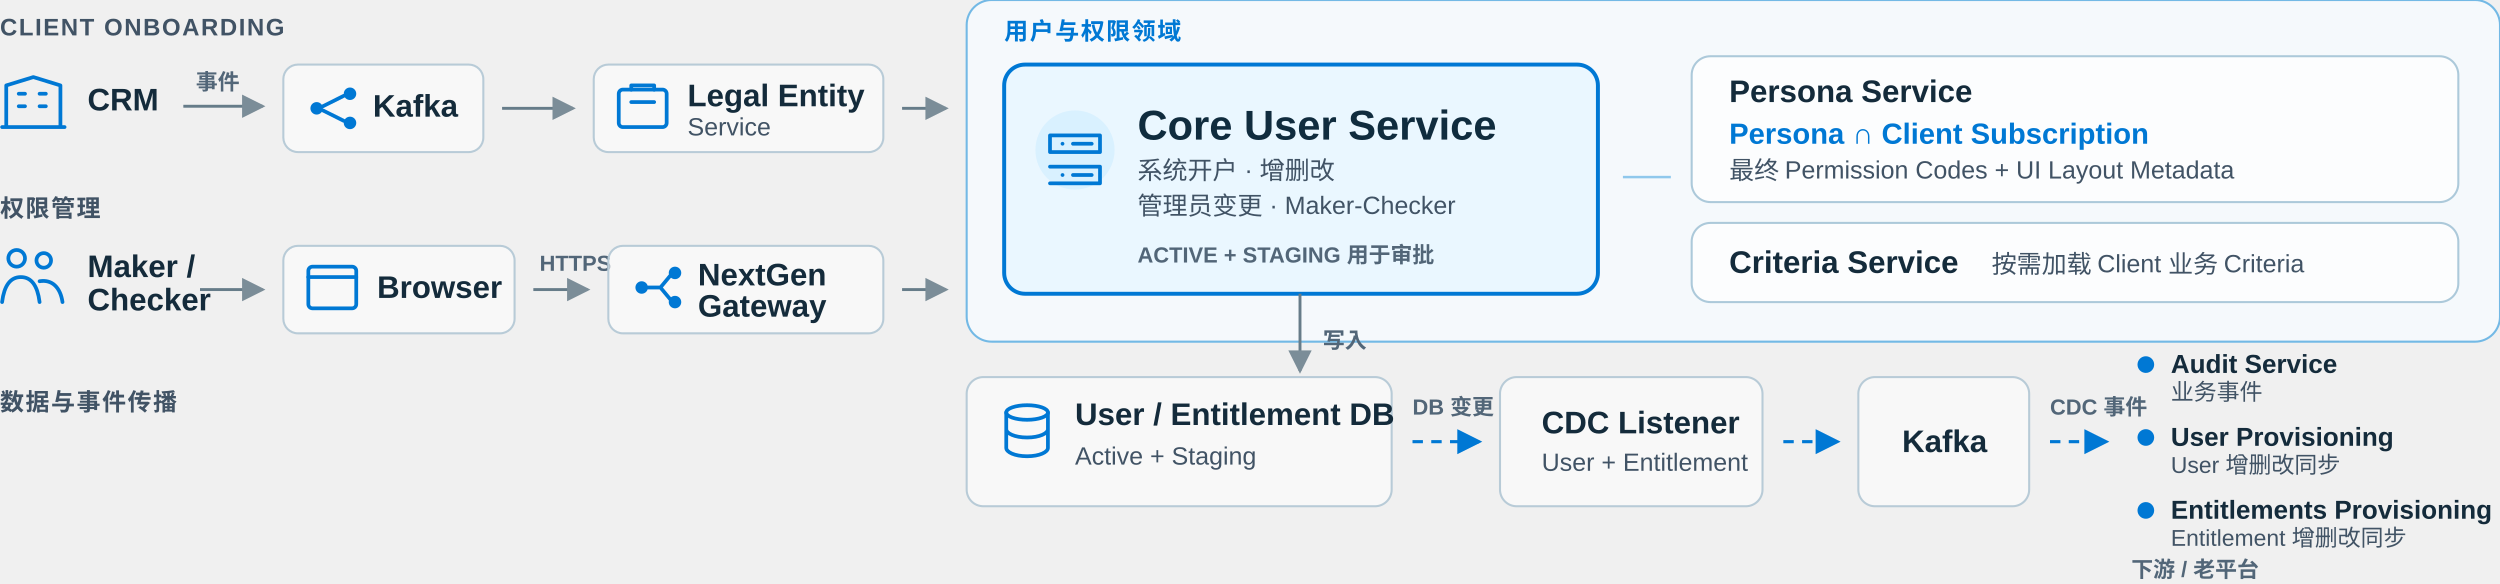
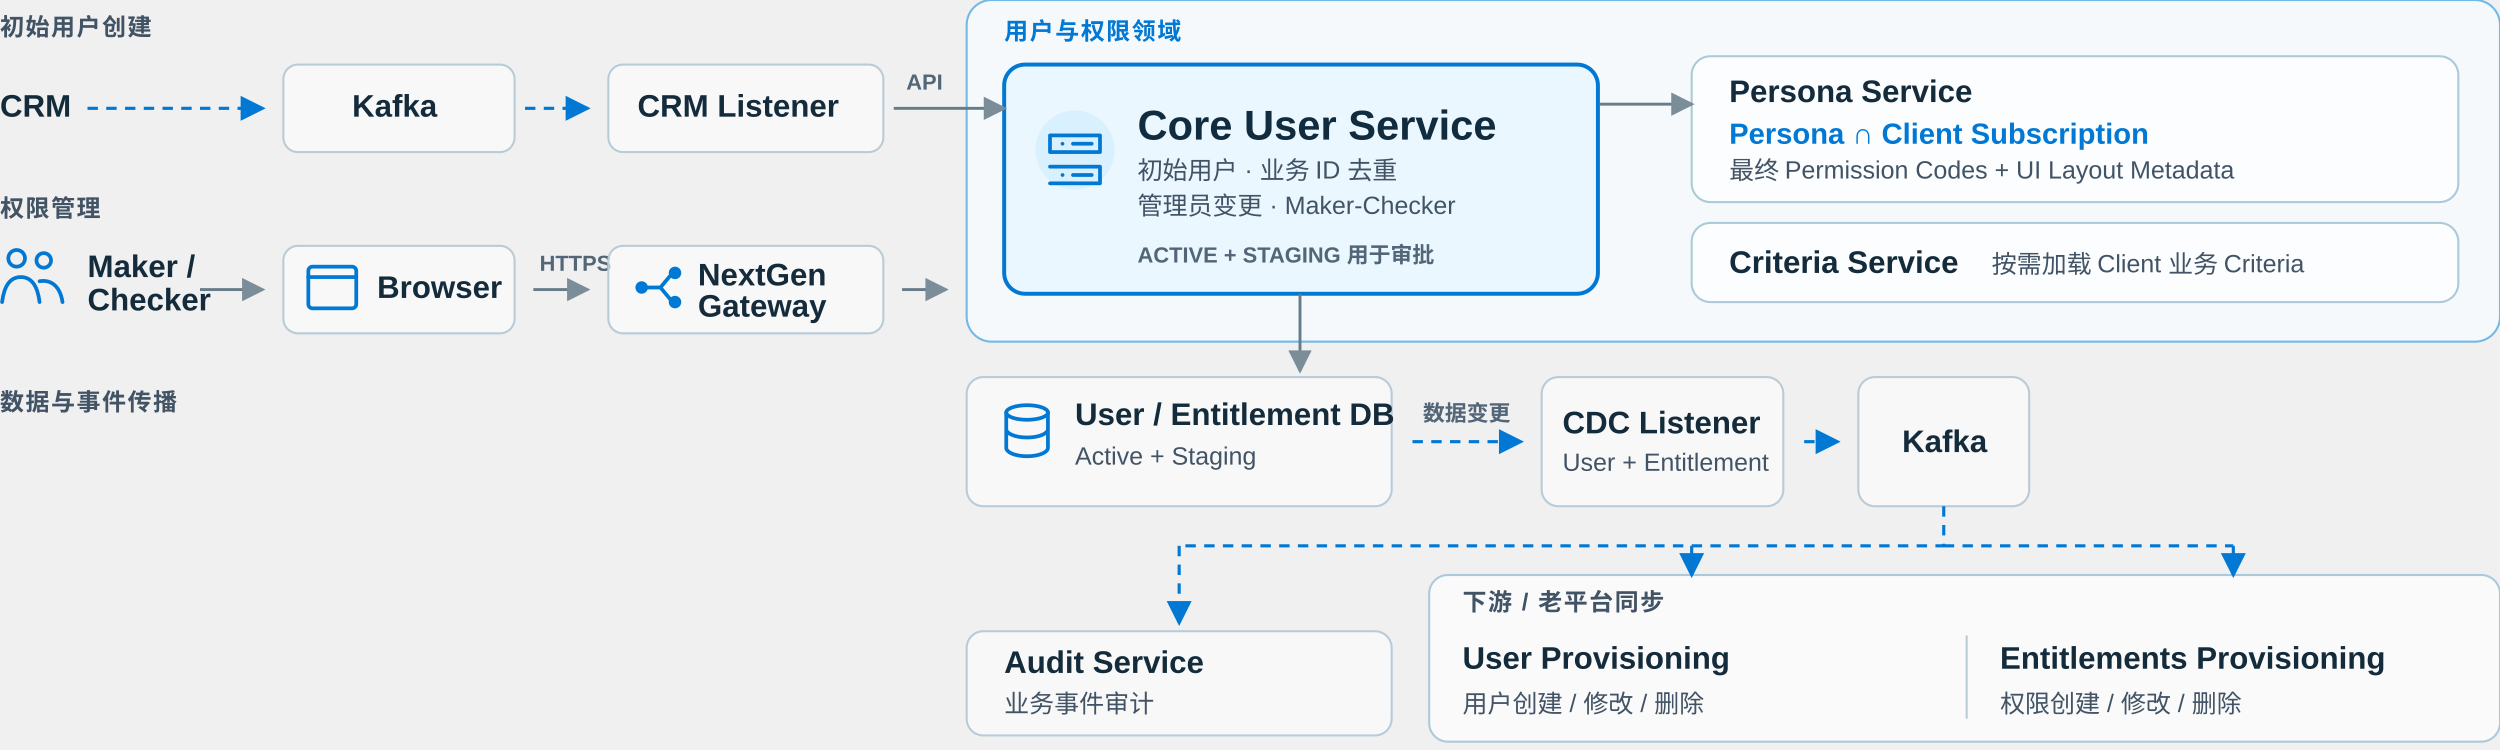
- <svg xmlns="http://www.w3.org/2000/svg" width="1200" height="280" viewBox="0 0 1200 280" role="img" aria-labelledby="title desc">
+ <svg xmlns="http://www.w3.org/2000/svg" width="1200" height="360" viewBox="0 0 1200 360" role="img" aria-labelledby="title desc">
  <defs>
    <marker id="arrow" markerWidth="8" markerHeight="8" refX="7" refY="4" orient="auto">
      <path d="M0 0L8 4L0 8Z" fill="#7b8d98" />
    </marker>
    <marker id="eventArrow" markerWidth="8" markerHeight="8" refX="7" refY="4" orient="auto">
      <path d="M0 0L8 4L0 8Z" fill="#0078d4" />
    </marker>
    <style>
      .eyebrow{font:700 11.5px Arial,"PingFang SC","Microsoft YaHei",sans-serif;letter-spacing:.065em;fill:#415365}.domainLabel{font:700 11.5px Arial,"PingFang SC","Microsoft YaHei",sans-serif;letter-spacing:.065em;fill:#0078d4}.title{font:700 15px Arial,"PingFang SC","Microsoft YaHei",sans-serif;fill:#142b3b}.coreTitle{font:700 20px Arial,"PingFang SC","Microsoft YaHei",sans-serif;fill:#102c3e}.sub{font:400 12px Arial,"PingFang SC","Microsoft YaHei",sans-serif;fill:#415365}.small{font:600 10.5px Arial,"PingFang SC","Microsoft YaHei",sans-serif;fill:#526678}.node{fill:#fff;fill-opacity:.55;stroke:#b8cbd7}.domain{fill:#f6fbfe;fill-opacity:.86;stroke:#73b9e5}.core{fill:#eaf7ff;stroke:#0078d4;stroke-width:1.9}.service{fill:#fff;fill-opacity:.66;stroke:#acc9da}.line{stroke:#667c89;stroke-width:1.4;fill:none;marker-end:url(#arrow)}.event{stroke:#0078d4;stroke-width:1.5;stroke-dasharray:5 4;fill:none;marker-end:url(#eventArrow)}.icon{fill:none;stroke:#0078d4;stroke-width:1.8;stroke-linecap:round;stroke-linejoin:round}.dot{fill:#0078d4}.consumer{font:700 12.5px Arial,"PingFang SC","Microsoft YaHei",sans-serif;fill:#142b3b}.consumerSub{font:400 11px Arial,"PingFang SC","Microsoft YaHei",sans-serif;fill:#415365}
    </style>
  </defs>
-   <text class="eyebrow" x="0" y="17">CLIENT ONBOARDING</text>
-   <g transform="translate(0 31)">
-     <path class="icon" d="M3 30V10l13-4 13 4v20M9 14h3m7 0h3M9 20h3m7 0h3M1 30h30" />
-     <text class="title" x="42" y="22">CRM</text>
-   </g>
-   <path class="line" d="M88 51H126" />
-   <text class="small" x="94" y="43">事件</text>
-   <rect class="node" x="136" y="31" width="96" height="42" rx="7" />
-   <g transform="translate(148 41)">
-     <circle class="dot" cx="4" cy="11" r="3" />
-     <circle class="dot" cx="20" cy="4" r="3" />
-     <circle class="dot" cx="20" cy="18" r="3" />
-     <path class="icon" d="M7 10l10-5M7 12l10 5" />
-     <text class="title" x="31" y="15">Kafka</text>
-   </g>
-   <path class="line" d="M241 52H275" />
-   <rect class="node" x="285" y="31" width="139" height="42" rx="7" />
-   <g transform="translate(297 41)">
-     <rect class="icon" x="0" y="2" width="23" height="18" rx="2" />
-     <path class="icon" d="M6 2V0h11v2M6 8h11" />
-     <text class="title" x="33" y="10">Legal Entity</text>
-     <text class="sub" x="33" y="24">Service</text>
-   </g>
-   <path class="line" d="M433 52H454" />
+   <text class="eyebrow" x="0" y="17">初始用户创建</text>
+   <text class="title" x="0" y="56">CRM</text>
+   <path class="event" d="M42 52H126" />
+   <rect class="node" x="136" y="31" width="111" height="42" rx="7" />
+   <text class="title" x="169" y="56">Kafka</text>
+   <path class="event" d="M252 52H282" />
+   <rect class="node" x="292" y="31" width="132" height="42" rx="7" />
+   <text class="title" x="306" y="56">CRM Listener</text>
+   <text class="small" x="435" y="43">API</text>
  <text class="eyebrow" x="0" y="104">权限管理</text>
  <g transform="translate(0 117)">
    <circle class="icon" cx="8" cy="7" r="4" />
    <circle class="icon" cx="21" cy="8" r="3.5" />
    <path class="icon" d="M1 28c1-8 4-12 9-12s8 4 9 12m0-10c6-1 10 3 11 10" />
    <text class="title" x="42" y="16">Maker /</text>
    <text class="title" x="42" y="32">Checker</text>
  </g>
  <path class="line" d="M96 139H126" />
  <rect class="node" x="136" y="118" width="111" height="42" rx="7" />
  <g transform="translate(148 128)">
    <rect class="icon" x="0" y="0" width="23" height="20" rx="2" />
    <path class="icon" d="M0 5h23" />
    <text class="title" x="33" y="15">Browser</text>
  </g>
  <path class="line" d="M256 139H282" />
  <text class="small" x="259" y="130">HTTPS</text>
  <rect class="node" x="292" y="118" width="132" height="42" rx="7" />
  <g transform="translate(304 128)">
    <circle class="dot" cx="4" cy="10" r="3" />
    <circle class="dot" cx="20" cy="3" r="3" />
    <circle class="dot" cx="20" cy="17" r="3" />
    <path class="icon" d="M7 10h6m0 0 5-6m-5 6 5 6" />
    <text class="title" x="31" y="9">NextGen</text>
    <text class="title" x="31" y="24">Gateway</text>
  </g>
-   <path class="line" d="M433 139H454" />
  <rect class="domain" x="464" y="0" width="736" height="164" rx="12" />
  <text class="domainLabel" x="482" y="19">用户与权限领域</text>
  <rect class="core" x="482" y="31" width="285" height="110" rx="10" />
  <circle cx="516" cy="72" r="19" fill="#d9f1ff" />
  <path class="icon" d="M504 65h24v8h-24zM504 80h24v8h-24M510 69h.01m0 15h.01m5-15h9m-9 15h9" />
  <text class="coreTitle" x="546" y="67">Core User Service</text>
-   <text class="sub" x="546" y="86">系统开户 · 增删改</text>
+   <text class="sub" x="546" y="86">初始用户 · 业务 ID 去重</text>
  <text class="sub" x="546" y="103">管理员变更 · Maker-Checker</text>
  <text class="small" x="546" y="126">ACTIVE + STAGING 用于审批</text>
-   <path d="M779 85H802" stroke="#8fc8ec" stroke-width="1.2" />
  <rect class="service" x="812" y="27" width="368" height="70" rx="9" />
  <text class="title" x="830" y="49">Persona Service</text>
  <text x="830" y="69" style="font:700 14px Arial,'PingFang SC','Microsoft YaHei',sans-serif;fill:#0078d4">Persona ∩ Client Subscription</text>
  <text class="sub" x="830" y="86">最终 Permission Codes + UI Layout Metadata</text>
  <rect class="service" x="812" y="107" width="368" height="38" rx="9" />
  <text class="title" x="830" y="131">Criteria Service</text>
  <text class="sub" x="956" y="131">按需加载 Client 业务 Criteria</text>
  <path class="line" d="M624 141V178" />
-   <text class="small" x="635" y="167">写入</text>
  <text class="eyebrow" x="0" y="197">数据与事件传播</text>
  <rect class="node" x="464" y="181" width="204" height="62" rx="8" />
  <g transform="translate(482 194)">
    <ellipse class="icon" cx="11" cy="4" rx="10" ry="3.5" />
    <path class="icon" d="M1 4v17c0 2 4 4 10 4s10-2 10-4V4M1 12c0 2 4 4 10 4s10-2 10-4" />
    <text class="title" x="34" y="10">User / Entitlement DB</text>
    <text class="sub" x="34" y="29">Active + Staging</text>
  </g>
-   <path class="event" d="M678 212H710" />
-   <text class="small" x="678" y="199">DB 变更</text>
-   <rect class="node" x="720" y="181" width="126" height="62" rx="8" />
-   <text class="title" x="740" y="208">CDC Listener</text>
-   <text class="sub" x="740" y="226">User + Entitlement</text>
-   <path class="event" d="M856 212H882" />
+   <path class="event" d="M678 212H730" />
+   <text class="small" x="704" y="202" text-anchor="middle">数据变更</text>
+   <rect class="node" x="740" y="181" width="116" height="62" rx="8" />
+   <text class="title" x="750" y="208">CDC Listener</text>
+   <text class="sub" x="750" y="226">User + Entitlement</text>
+   <path class="event" d="M866 212H882" />
  <rect class="node" x="892" y="181" width="82" height="62" rx="8" />
  <text class="title" x="913" y="217">Kafka</text>
-   <path class="event" d="M984 212H1011" />
-   <text class="small" x="984" y="199">CDC 事件</text>
-   <g transform="translate(1023 162)">
-     <circle cx="7" cy="13" r="4" fill="#0078d4" />
-     <text class="consumer" x="19" y="17">Audit Service</text>
-     <text class="consumerSub" x="19" y="30">业务事件</text>
-     <circle cx="7" cy="48" r="4" fill="#0078d4" />
-     <text class="consumer" x="19" y="52">User Provisioning</text>
-     <text class="consumerSub" x="19" y="65">User 增删改同步</text>
-     <circle cx="7" cy="83" r="4" fill="#0078d4" />
-     <text class="consumer" x="19" y="87">Entitlements Provisioning</text>
-     <text class="consumerSub" x="19" y="100">Entitlement 增删改同步</text>
-   </g>
-   <text class="small" x="1023" y="277">下游 / 老平台</text>
+   <path d="M933 243V262H566M933 262H1072" stroke="#0078d4" stroke-width="1.5" stroke-dasharray="5 4" fill="none" />
+   <path class="event" d="M566 262V299" />
+   <rect class="service" x="686" y="276" width="514" height="80" rx="9" />
+   <path class="event" d="M812 262V276" />
+   <path class="event" d="M1072 262V276" />
+   <text class="eyebrow" x="702" y="293">下游 / 老平台同步</text>
+   <rect class="node" x="464" y="303" width="204" height="50" rx="8" />
+   <text class="title" x="482" y="323">Audit Service</text>
+   <text class="sub" x="482" y="342">业务事件审计</text>
+   <text class="title" x="702" y="321">User Provisioning</text>
+   <text class="sub" x="702" y="342">用户创建 / 修改 / 删除</text>
+   <path d="M944 305V345" stroke="#b8cbd7" />
+   <text class="title" x="960" y="321">Entitlements Provisioning</text>
+   <text class="sub" x="960" y="342">权限创建 / 修改 / 删除</text>
+   <path class="line" d="M429 52H482" />
+   <path class="line" d="M433 139H454" />
+   <path class="line" d="M768 50H812" />
</svg>
